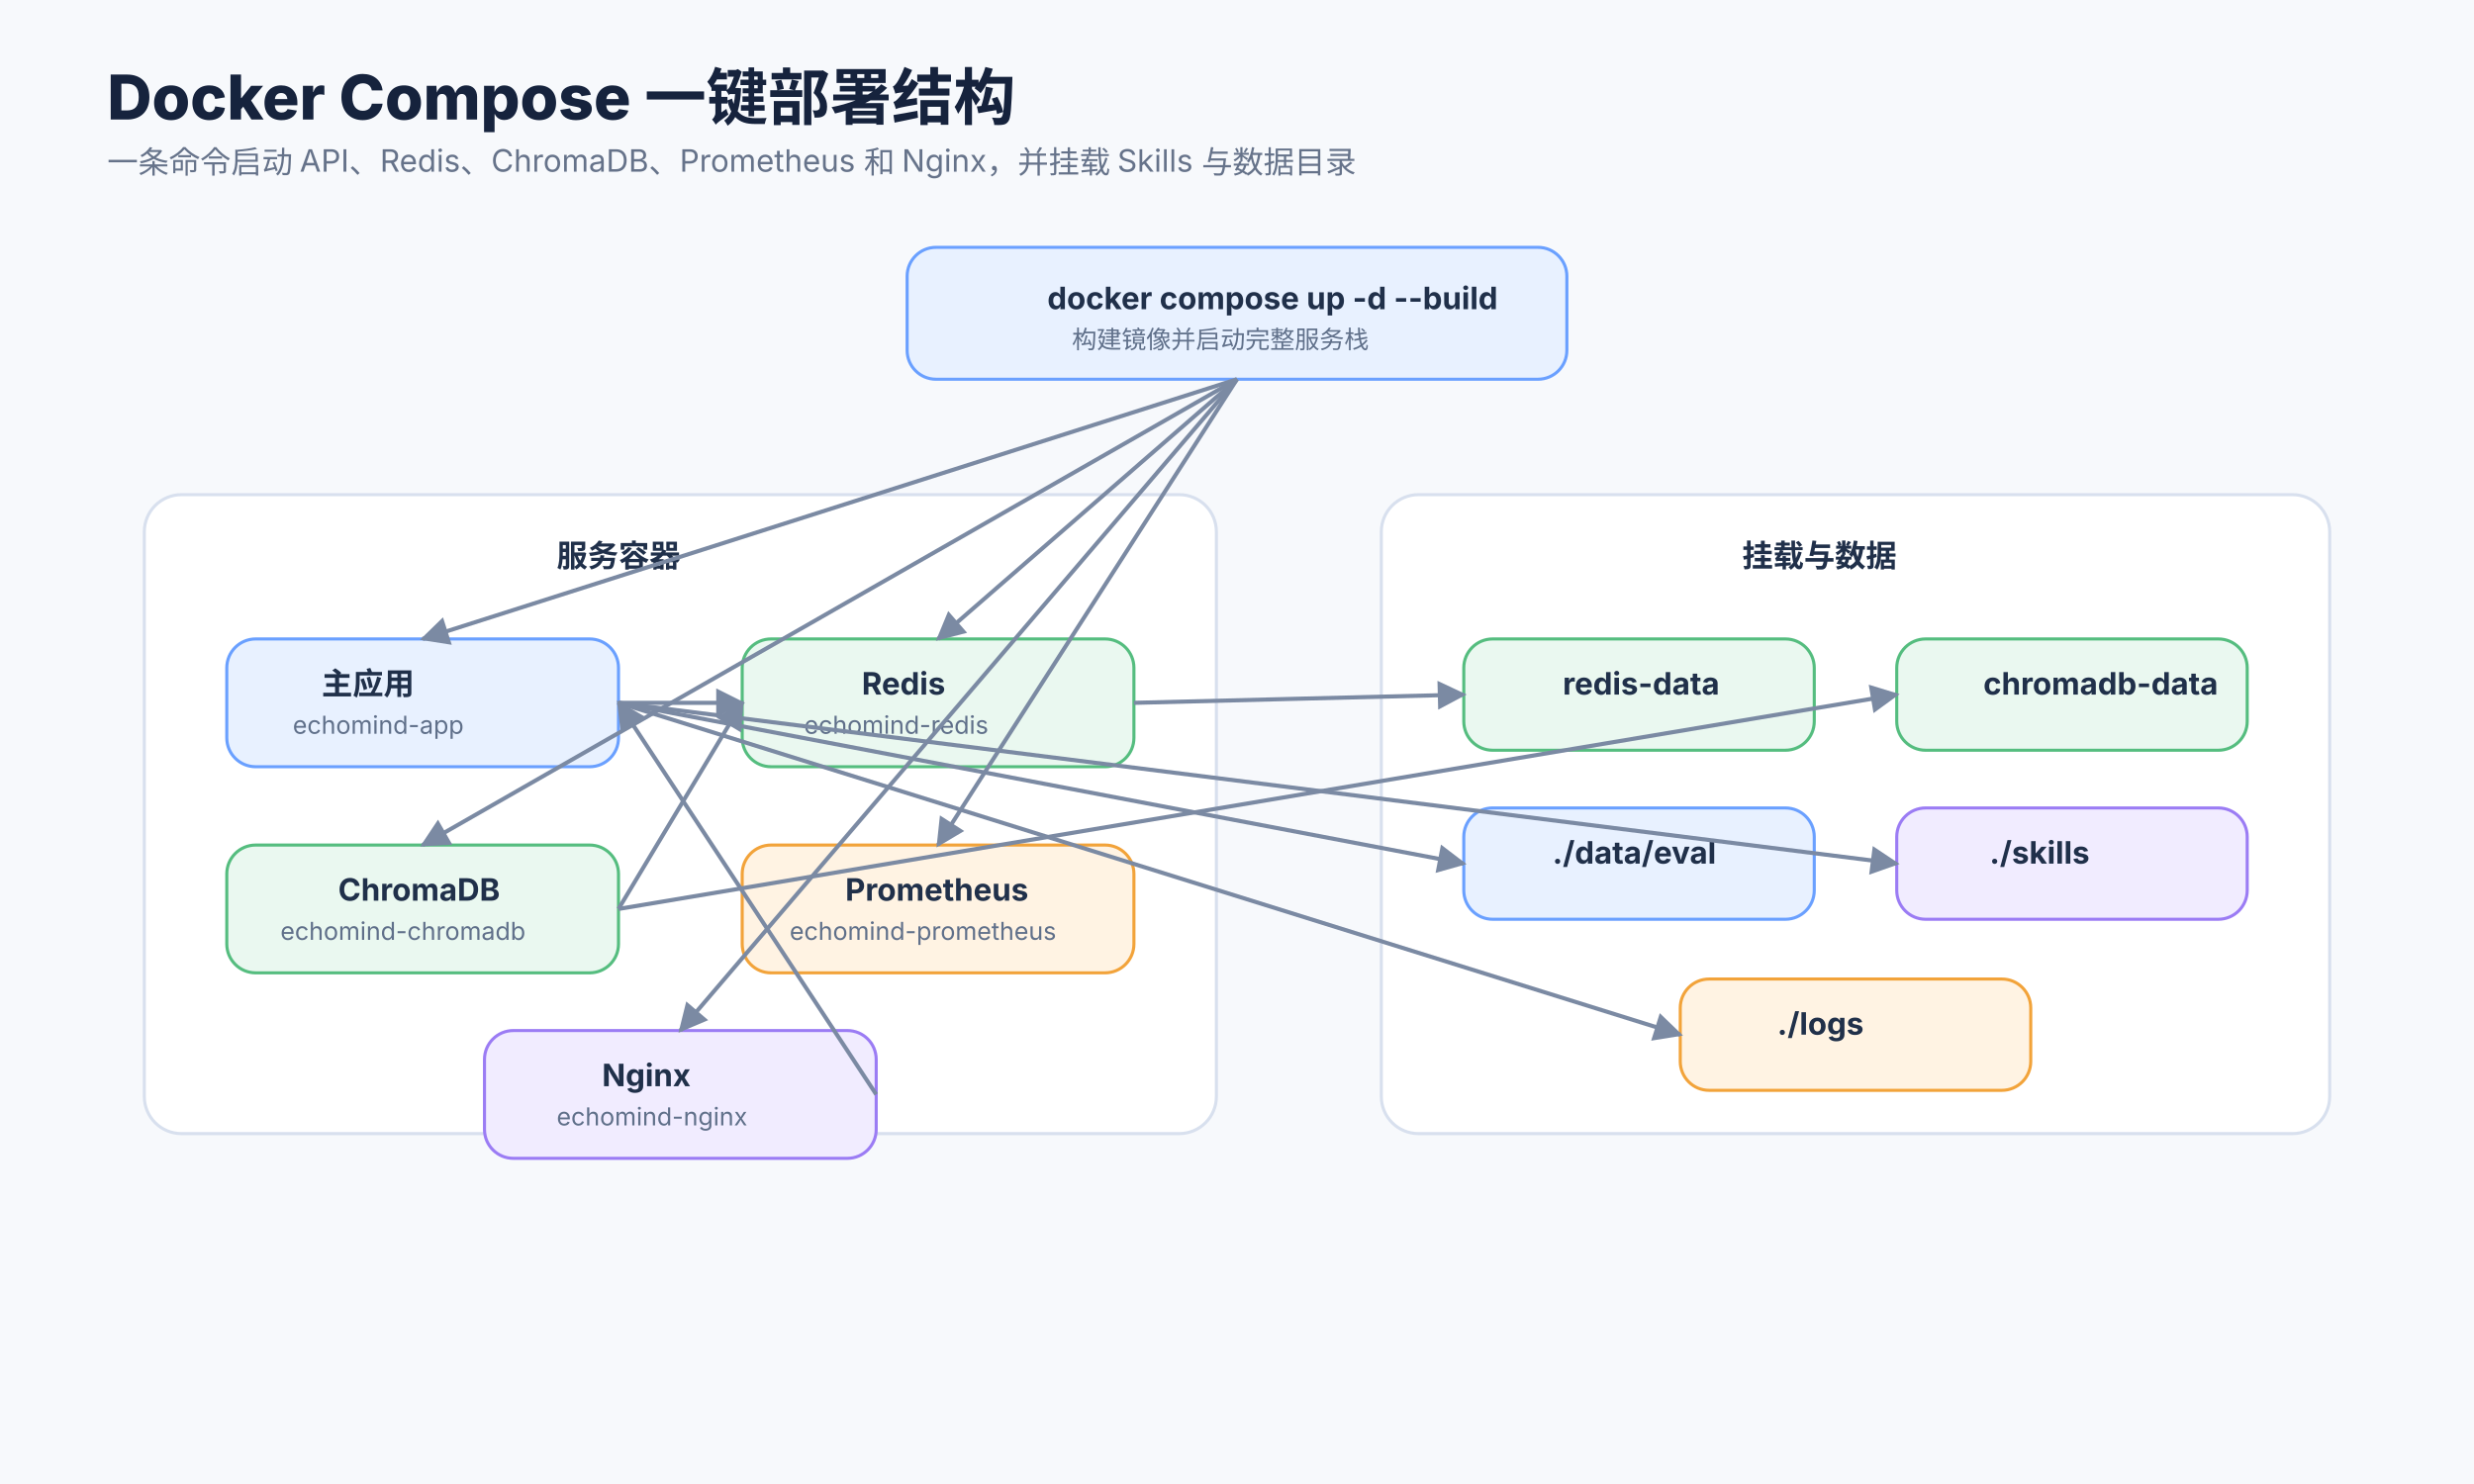
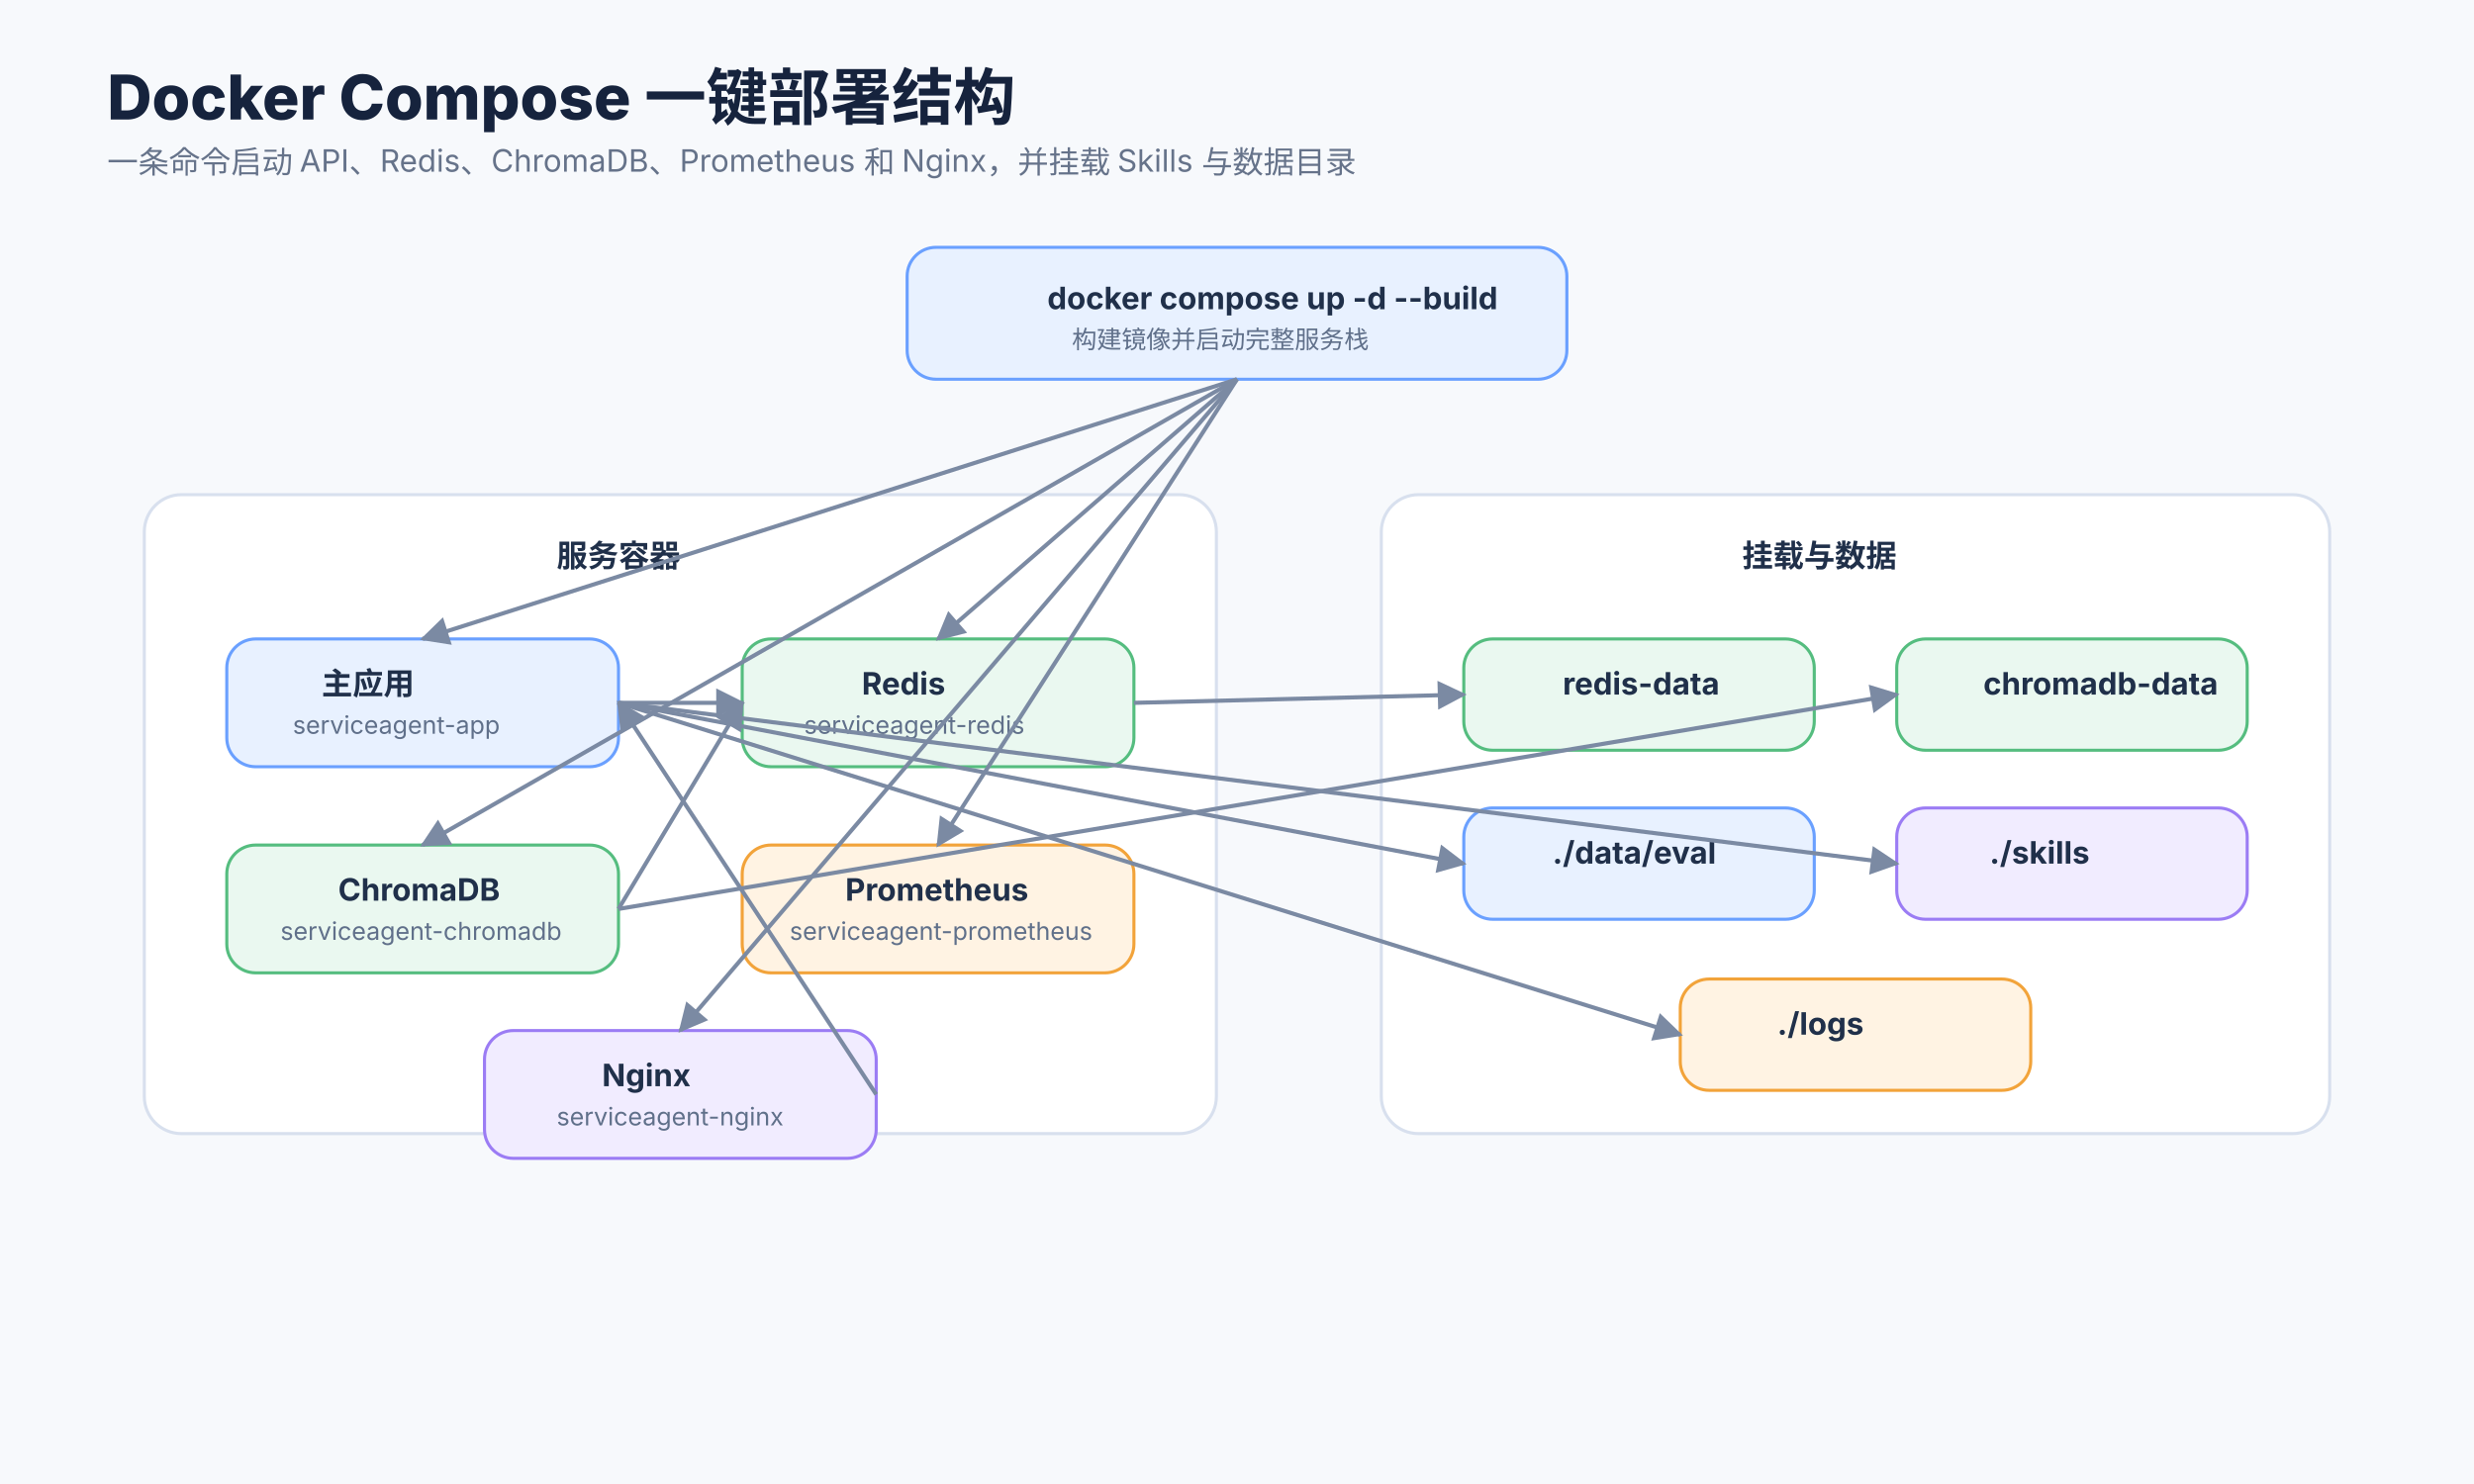
<svg xmlns="http://www.w3.org/2000/svg" width="1200" height="720" viewBox="0 0 1200 720">
  <defs>
    <style>
      .bg { fill: #f7f9fc; }
      .title { font: 800 30px -apple-system, BlinkMacSystemFont, "PingFang SC", "Microsoft YaHei", sans-serif; fill: #16233d; }
      .subtitle { font: 400 15px -apple-system, BlinkMacSystemFont, "PingFang SC", "Microsoft YaHei", sans-serif; fill: #66738a; }
      .panel { fill: #ffffff; stroke: #d8e0ee; stroke-width: 1.5; rx: 18; }
      .box { fill: #ffffff; stroke: #cfd8e8; stroke-width: 1.5; rx: 14; }
      .blue { fill: #e8f1ff; stroke: #6aa0ff; }
      .green { fill: #eaf8f0; stroke: #55bd7f; }
      .orange { fill: #fff3e3; stroke: #f2a33a; }
      .purple { fill: #f1ecff; stroke: #9b7cf4; }
      .label { font: 700 15px -apple-system, BlinkMacSystemFont, "PingFang SC", "Microsoft YaHei", sans-serif; fill: #20304a; }
      .small { font: 400 12px -apple-system, BlinkMacSystemFont, "PingFang SC", "Microsoft YaHei", sans-serif; fill: #60708a; }
      .arrow { stroke: #7b8aa3; stroke-width: 2; fill: none; marker-end: url(#arrow); }
    </style>
    <marker id="arrow" viewBox="0 0 10 10" refX="9" refY="5" markerWidth="7" markerHeight="7" orient="auto-start-reverse">
      <path d="M 0 0 L 10 5 L 0 10 z" fill="#7b8aa3" />
    </marker>
  </defs>
  <rect class="bg" width="1200" height="720" />
  <text class="title" x="52" y="58">Docker Compose 一键部署结构</text>
  <text class="subtitle" x="52" y="84">一条命令启动 API、Redis、ChromaDB、Prometheus 和 Nginx，并挂载 Skills 与数据目录</text>
  <rect class="box blue" x="440" y="120" width="320" height="64" />
  <text class="label" x="508" y="150">docker compose up -d --build</text>
  <text class="small" x="520" y="169">构建镜像并启动完整服务栈</text>
  <rect class="panel" x="70" y="240" width="520" height="310" />
  <text class="label" x="270" y="275">服务容器</text>
  <rect class="box blue" x="110" y="310" width="190" height="62" />
  <text class="label" x="156" y="337">主应用</text>
-   <text class="small" x="142" y="356">echomind-app</text>
+   <text class="small" x="142" y="356">serviceagent-app</text>
  <rect class="box green" x="360" y="310" width="190" height="62" />
  <text class="label" x="418" y="337">Redis</text>
-   <text class="small" x="390" y="356">echomind-redis</text>
+   <text class="small" x="390" y="356">serviceagent-redis</text>
  <rect class="box green" x="110" y="410" width="190" height="62" />
  <text class="label" x="164" y="437">ChromaDB</text>
-   <text class="small" x="136" y="456">echomind-chromadb</text>
+   <text class="small" x="136" y="456">serviceagent-chromadb</text>
  <rect class="box orange" x="360" y="410" width="190" height="62" />
  <text class="label" x="410" y="437">Prometheus</text>
-   <text class="small" x="383" y="456">echomind-prometheus</text>
+   <text class="small" x="383" y="456">serviceagent-prometheus</text>
  <rect class="box purple" x="235" y="500" width="190" height="62" />
  <text class="label" x="292" y="527">Nginx</text>
-   <text class="small" x="270" y="546">echomind-nginx</text>
+   <text class="small" x="270" y="546">serviceagent-nginx</text>
  <rect class="panel" x="670" y="240" width="460" height="310" />
  <text class="label" x="845" y="275">挂载与数据</text>
  <rect class="box green" x="710" y="310" width="170" height="54" />
  <text class="label" x="758" y="337">redis-data</text>
  <rect class="box green" x="920" y="310" width="170" height="54" />
  <text class="label" x="962" y="337">chromadb-data</text>
  <rect class="box blue" x="710" y="392" width="170" height="54" />
  <text class="label" x="753" y="419">./data/eval</text>
  <rect class="box purple" x="920" y="392" width="170" height="54" />
  <text class="label" x="965" y="419">./skills</text>
  <rect class="box orange" x="815" y="475" width="170" height="54" />
  <text class="label" x="862" y="502">./logs</text>
  <path class="arrow" d="M600 184 L205 310" />
  <path class="arrow" d="M600 184 L455 310" />
  <path class="arrow" d="M600 184 L205 410" />
  <path class="arrow" d="M600 184 L455 410" />
  <path class="arrow" d="M600 184 L330 500" />
  <path class="arrow" d="M300 341 L360 341" />
  <path class="arrow" d="M300 441 L360 341" />
  <path class="arrow" d="M425 531 L300 341" />
  <path class="arrow" d="M550 341 L710 337" />
  <path class="arrow" d="M300 441 L920 337" />
  <path class="arrow" d="M300 341 L710 419" />
  <path class="arrow" d="M300 341 L920 419" />
  <path class="arrow" d="M300 341 L815 502" />
</svg>
